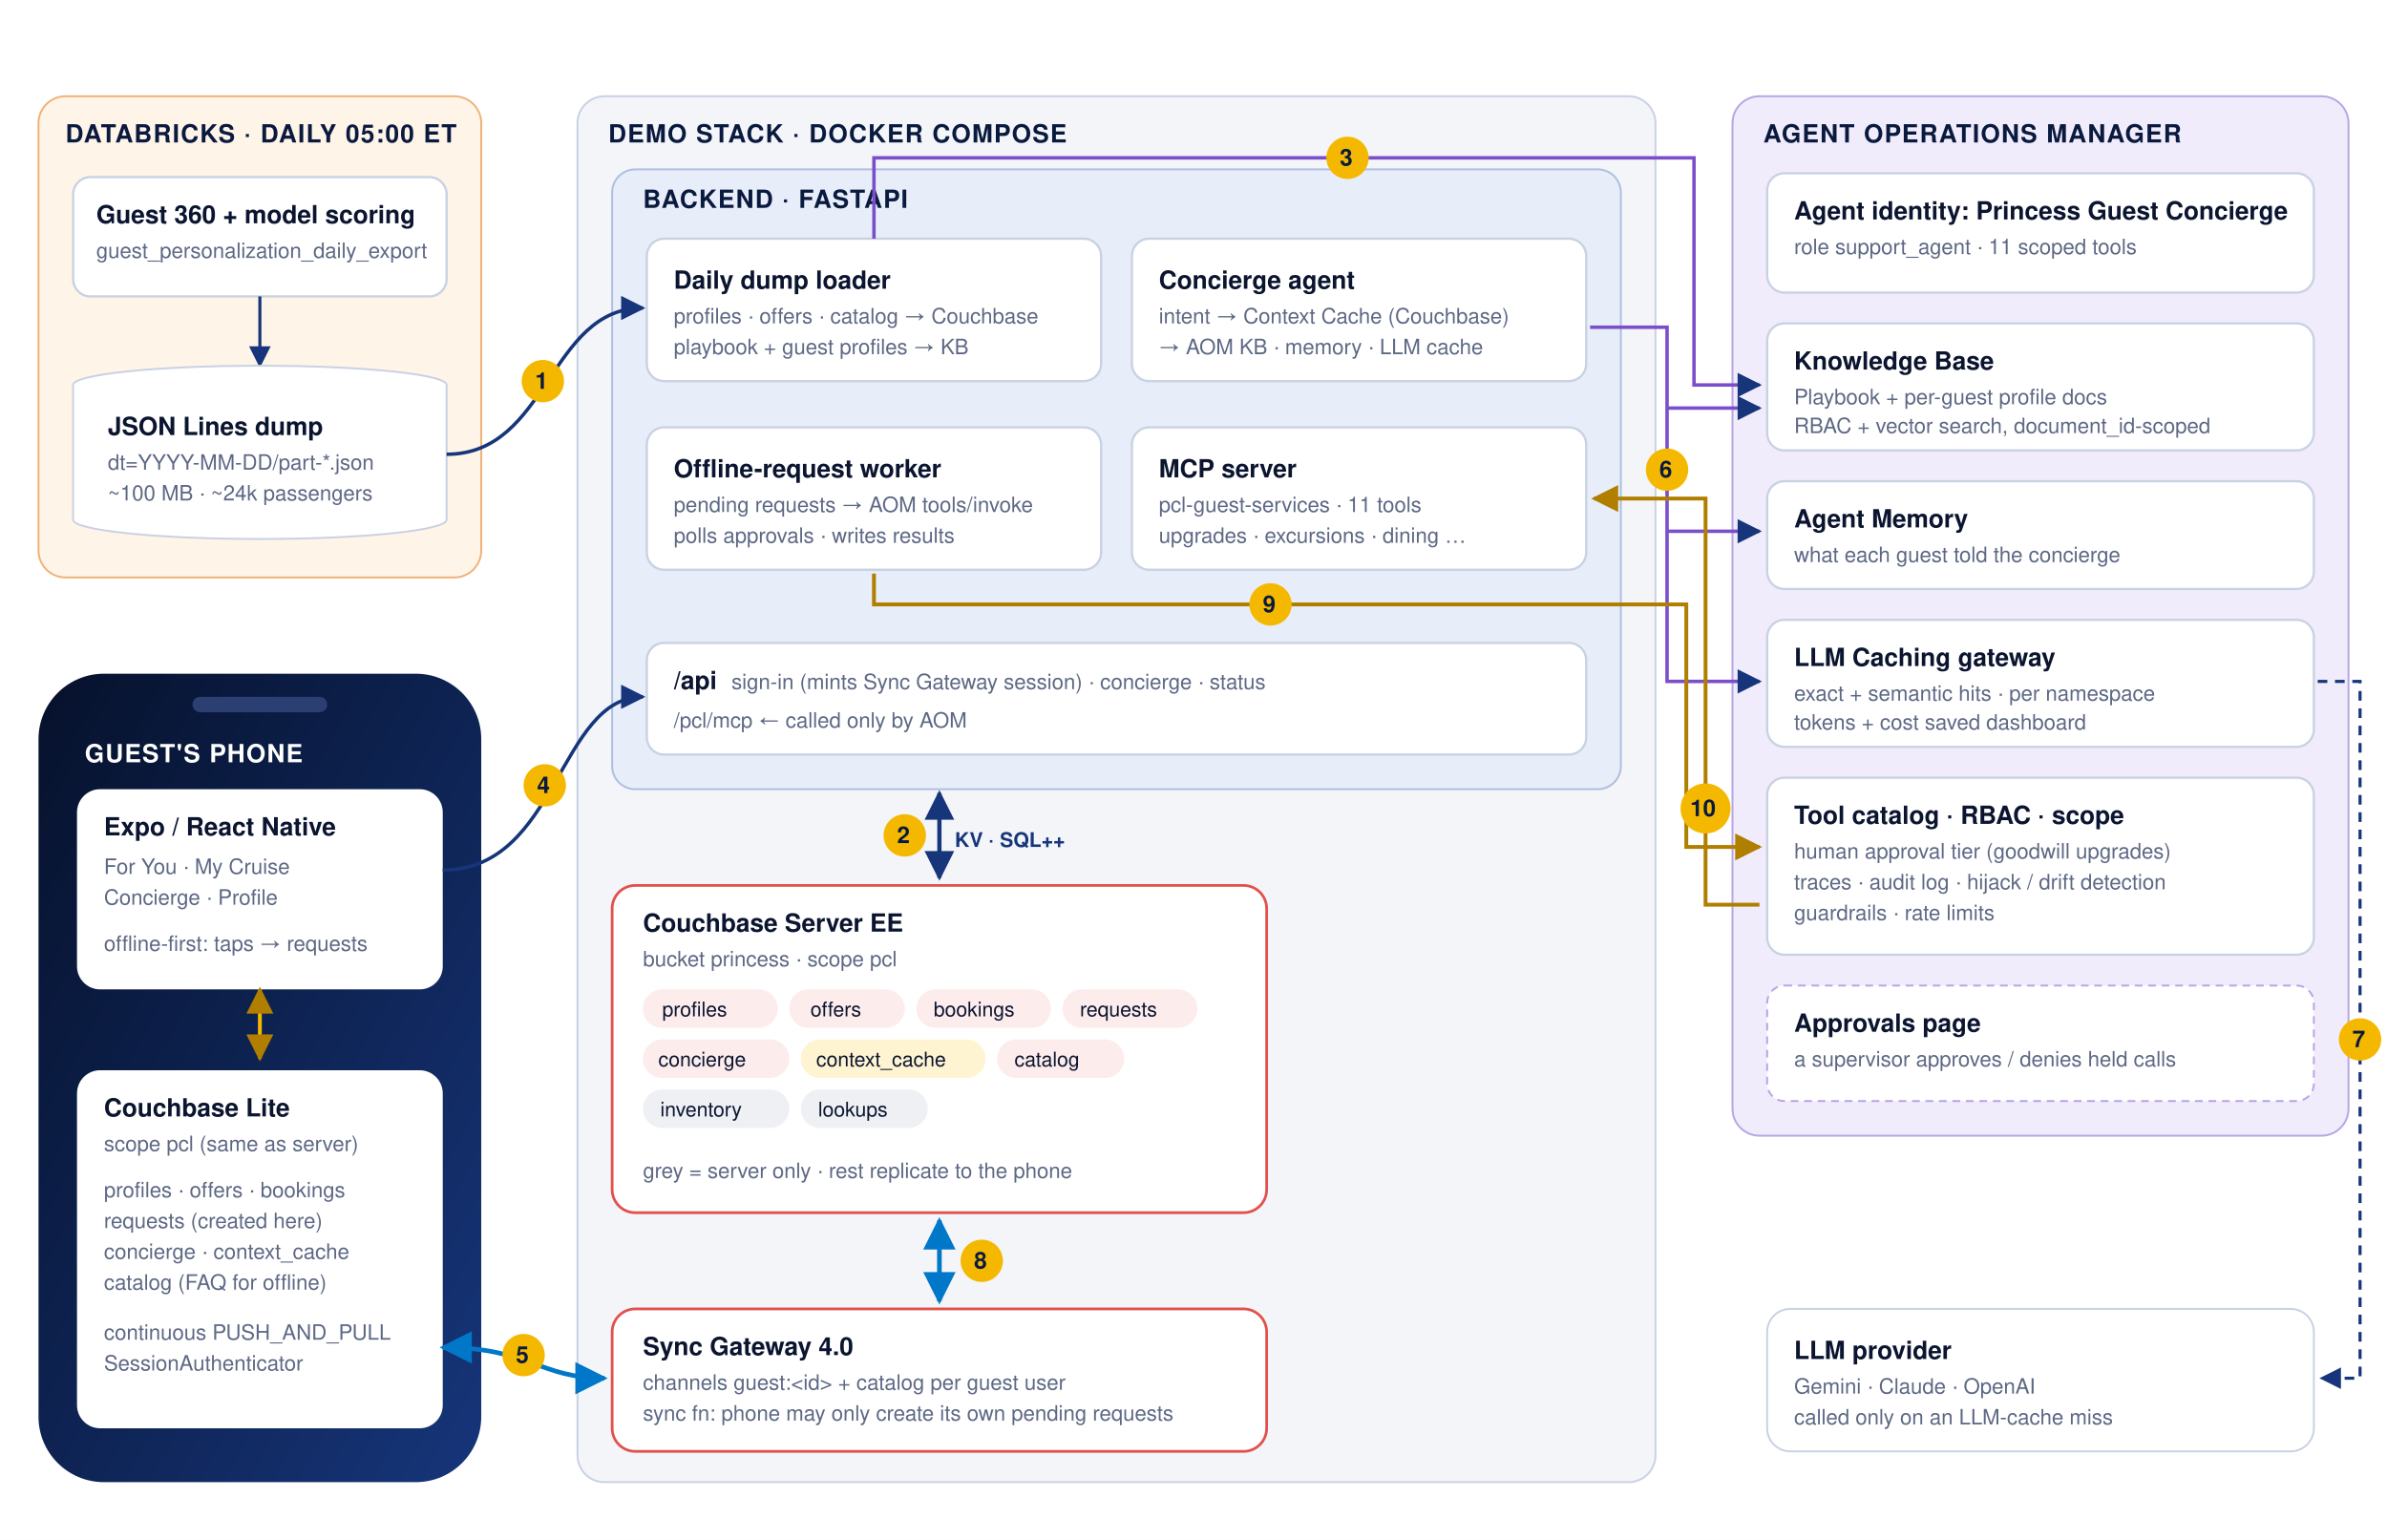
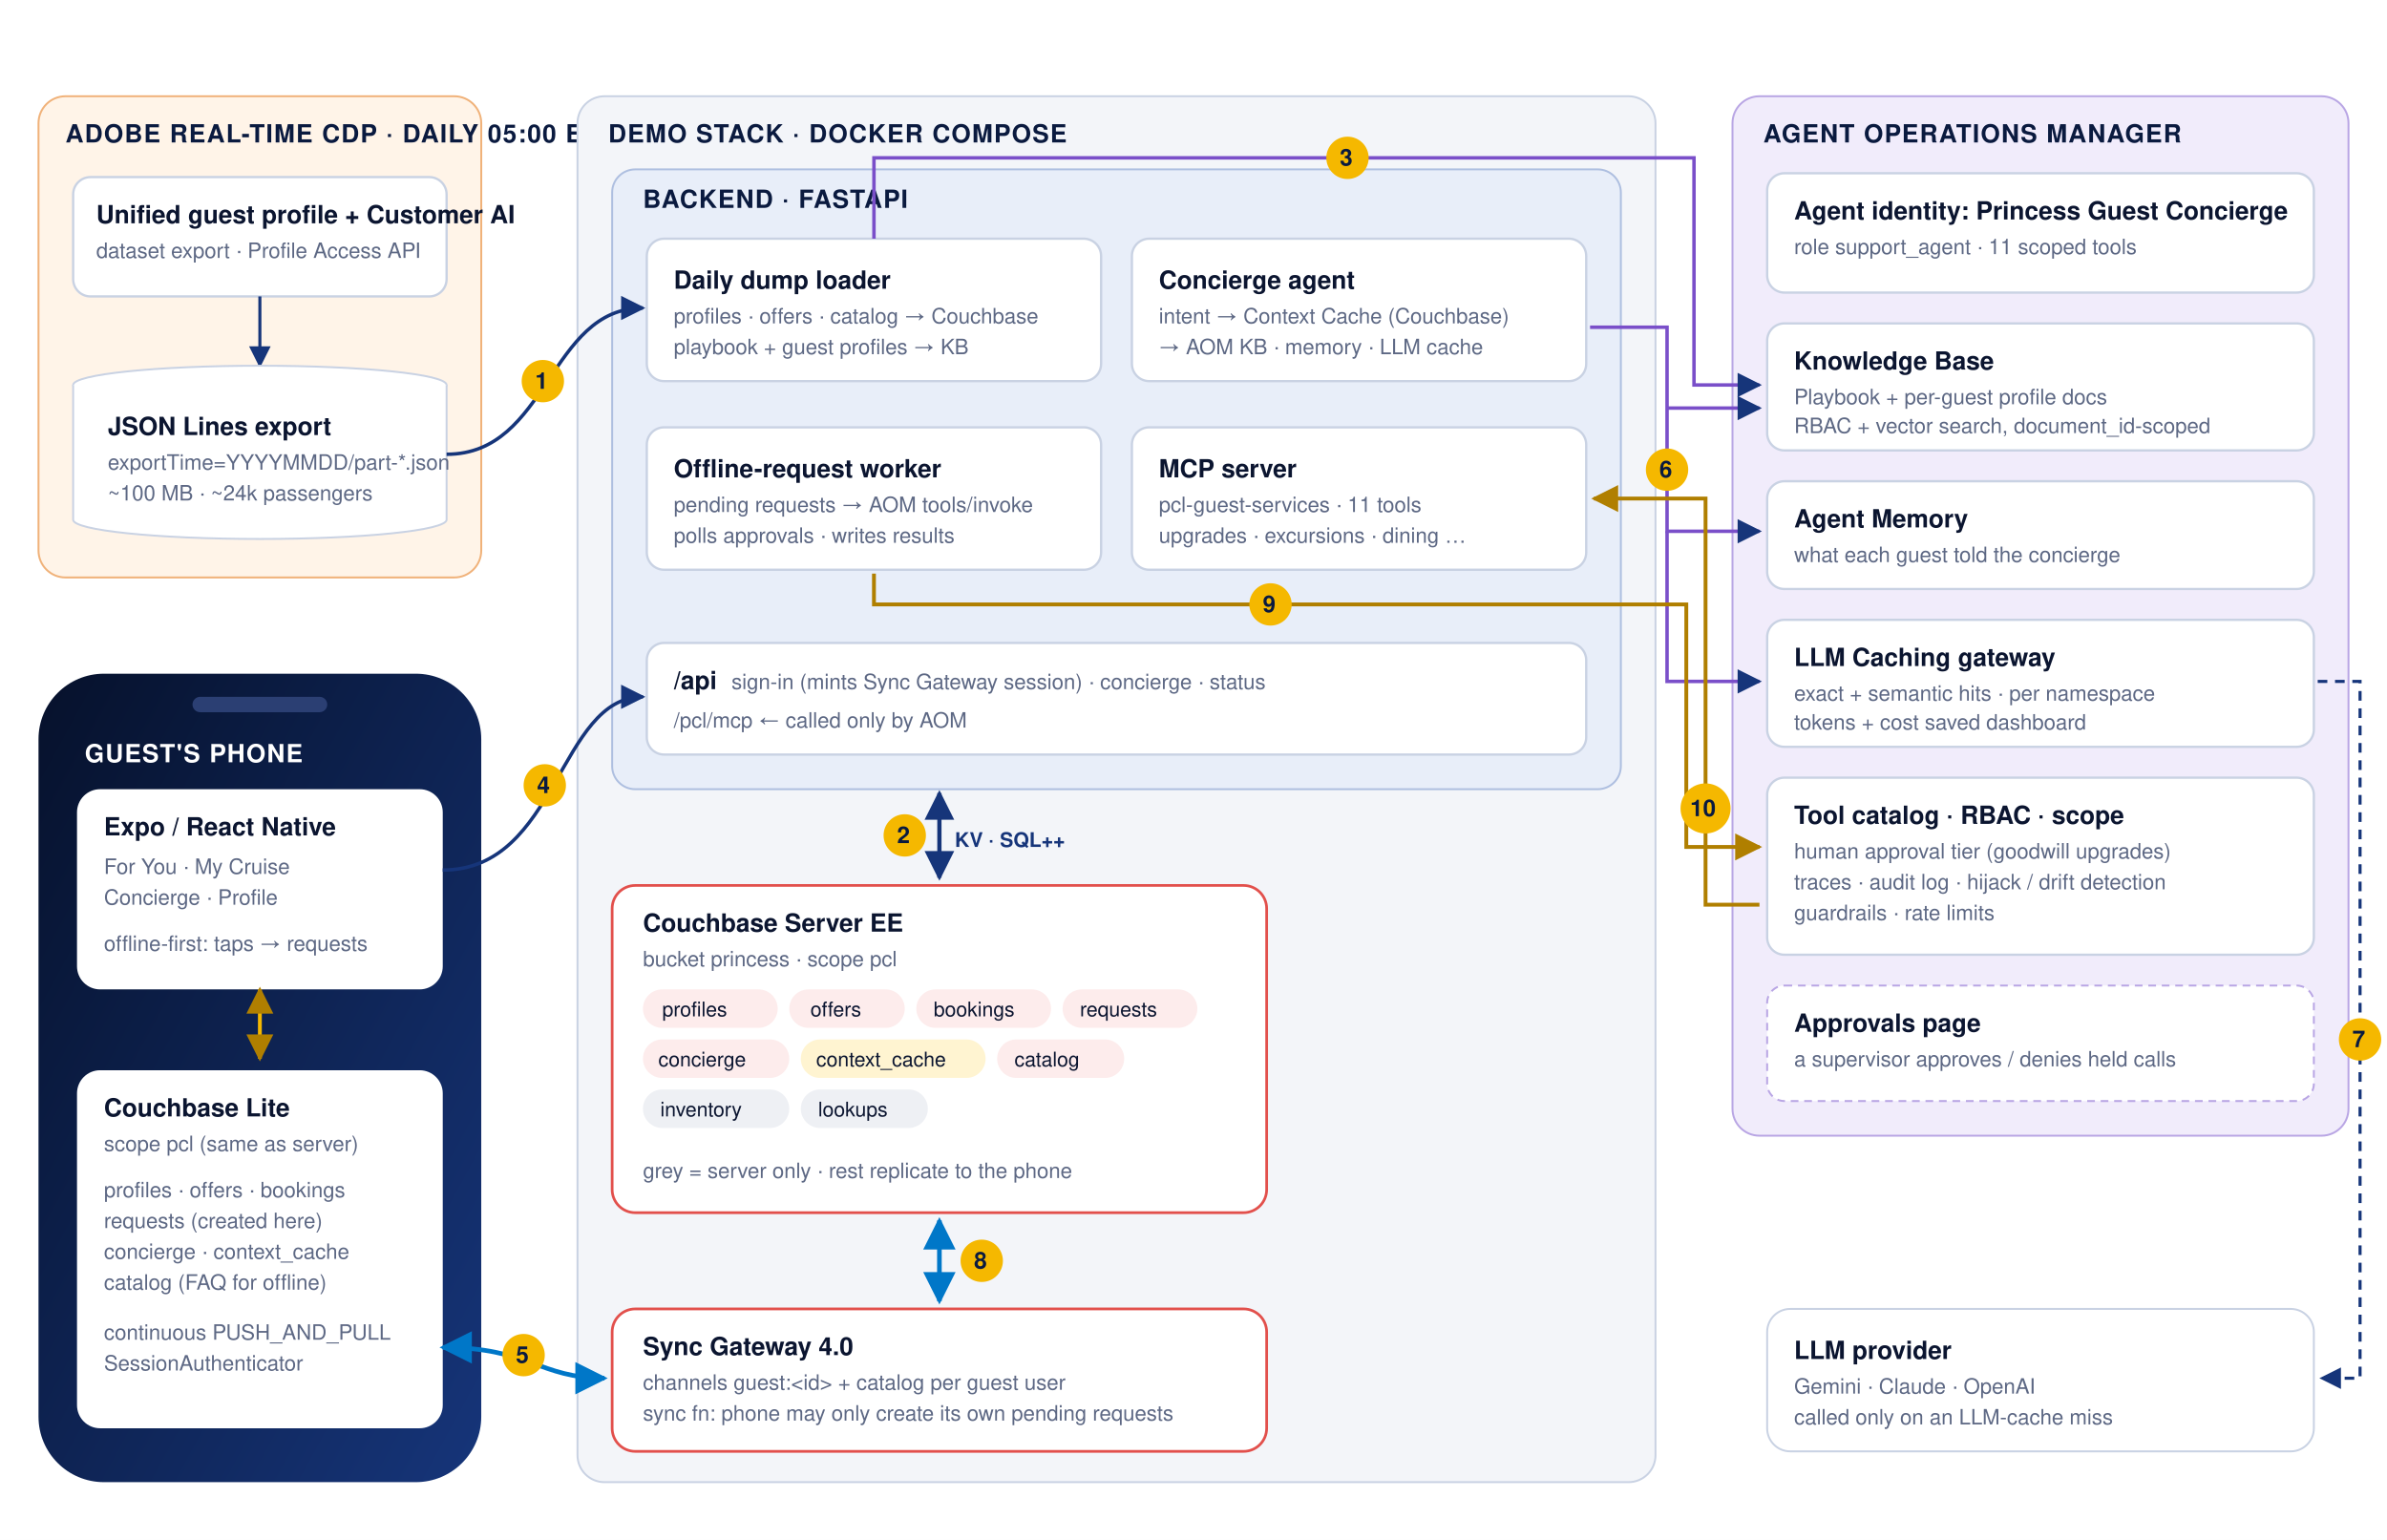
<svg xmlns="http://www.w3.org/2000/svg" viewBox="0 0 1240 800" width="1240" height="800" font-family="-apple-system, Segoe UI, Helvetica, Arial, sans-serif">
  <defs>
    <marker id="ah" viewBox="0 0 10 10" refX="9" refY="5" markerWidth="7" markerHeight="7" orient="auto-start-reverse">
      <path d="M0,0 L10,5 L0,10 z" fill="#16357A" />
    </marker>
    <marker id="ahg" viewBox="0 0 10 10" refX="9" refY="5" markerWidth="7" markerHeight="7" orient="auto-start-reverse">
      <path d="M0,0 L10,5 L0,10 z" fill="#B07F00" />
    </marker>
    <marker id="aho" viewBox="0 0 10 10" refX="9" refY="5" markerWidth="7" markerHeight="7" orient="auto-start-reverse">
      <path d="M0,0 L10,5 L0,10 z" fill="#0077C8" />
    </marker>
    <linearGradient id="hero" x1="0" y1="0" x2="1" y2="1">
      <stop offset="0" stop-color="#06112B" />
      <stop offset="1" stop-color="#16357A" />
    </linearGradient>
    <style>
      .t { fill:#0B1530; font-size:13px; font-weight:700 }
      .s { fill:#5D6884; font-size:11px }
      .h { fill:#0A1A3F; font-size:13px; font-weight:800; letter-spacing:0.6px }
      .hw { fill:#FFFFFF; font-size:13px; font-weight:800; letter-spacing:0.6px }
      .box { fill:#FFFFFF; stroke:#C9D2E3; stroke-width:1.2 }
      .badge { fill:#F5B800 }
      .bn { fill:#0A1A3F; font-size:12px; font-weight:900 }
      .lbl { fill:#16357A; font-size:10.5px; font-weight:700 }
    </style>
  </defs>
  <rect width="1240" height="800" fill="#FFFFFF" />
  <rect x="20" y="50" width="230" height="250" rx="14" fill="#FFF4E8" stroke="#F0B27A" />
-   <text x="34" y="74" class="h">DATABRICKS · DAILY 05:00 ET</text>
+   <text x="34" y="74" class="h">ADOBE REAL-TIME CDP · DAILY 05:00 ET</text>
  <rect x="38" y="92" width="194" height="62" rx="9" class="box" />
-   <text x="50" y="116" class="t">Guest 360 + model scoring</text>
-   <text x="50" y="134" class="s">guest_personalization_daily_export</text>
+   <text x="50" y="116" class="t">Unified guest profile + Customer AI</text>
+   <text x="50" y="134" class="s">dataset export · Profile Access API</text>
  <path d="M135,154 V190" stroke="#16357A" stroke-width="1.6" fill="none" marker-end="url(#ah)" />
  <ellipse cx="135" cy="200" rx="97" ry="10" fill="#FFFFFF" stroke="#C9D2E3" />
  <rect x="38" y="200" width="194" height="70" fill="#FFFFFF" stroke="none" />
  <path d="M38,200 V270 A97,10 0 0 0 232,270 V200" fill="#FFFFFF" stroke="#C9D2E3" />
-   <text x="56" y="226" class="t">JSON Lines dump</text>
-   <text x="56" y="244" class="s">dt=YYYY-MM-DD/part-*.json</text>
+   <text x="56" y="226" class="t">JSON Lines export</text>
+   <text x="56" y="244" class="s">exportTime=YYYYMMDD/part-*.json</text>
  <text x="56" y="260" class="s">~100 MB · ~24k passengers</text>
  <rect x="20" y="350" width="230" height="420" rx="34" fill="url(#hero)" />
  <rect x="100" y="362" width="70" height="8" rx="4" fill="#2B3F73" />
  <text x="44" y="396" class="hw">GUEST'S PHONE</text>
  <rect x="40" y="410" width="190" height="104" rx="12" fill="#FFFFFF" />
  <text x="54" y="434" class="t">Expo / React Native</text>
  <text x="54" y="454" class="s">For You · My Cruise</text>
  <text x="54" y="470" class="s">Concierge · Profile</text>
  <text x="54" y="494" class="s" fill="#B07F00">offline-first: taps → requests</text>
  <path d="M135,514 V550" stroke="#F5B800" stroke-width="2" fill="none" marker-end="url(#ahg)" marker-start="url(#ahg)" />
  <rect x="40" y="556" width="190" height="186" rx="12" fill="#FFFFFF" />
  <text x="54" y="580" class="t">Couchbase Lite</text>
  <text x="54" y="598" class="s">scope pcl (same as server)</text>
  <text x="54" y="622" class="s">profiles · offers · bookings</text>
  <text x="54" y="638" class="s">requests (created here)</text>
  <text x="54" y="654" class="s">concierge · context_cache</text>
  <text x="54" y="670" class="s">catalog (FAQ for offline)</text>
  <text x="54" y="696" class="s" fill="#0077C8">continuous PUSH_AND_PULL</text>
  <text x="54" y="712" class="s" fill="#0077C8">SessionAuthenticator</text>
  <rect x="300" y="50" width="560" height="720" rx="14" fill="#F3F5F9" stroke="#C9D2E3" />
  <text x="316" y="74" class="h">DEMO STACK · DOCKER COMPOSE</text>
  <rect x="318" y="88" width="524" height="322" rx="12" fill="#E8EEF9" stroke="#AEBFE0" />
  <text x="334" y="108" class="h">BACKEND · FASTAPI</text>
  <rect x="336" y="124" width="236" height="74" rx="9" class="box" />
  <text x="350" y="150" class="t">Daily dump loader</text>
  <text x="350" y="168" class="s">profiles · offers · catalog → Couchbase</text>
  <text x="350" y="184" class="s">playbook + guest profiles → KB</text>
  <rect x="588" y="124" width="236" height="74" rx="9" class="box" />
  <text x="602" y="150" class="t">Concierge agent</text>
  <text x="602" y="168" class="s">intent → Context Cache (Couchbase)</text>
  <text x="602" y="184" class="s">→ AOM KB · memory · LLM cache</text>
  <rect x="336" y="222" width="236" height="74" rx="9" class="box" />
  <text x="350" y="248" class="t">Offline-request worker</text>
  <text x="350" y="266" class="s">pending requests → AOM tools/invoke</text>
  <text x="350" y="282" class="s">polls approvals · writes results</text>
  <rect x="588" y="222" width="236" height="74" rx="9" class="box" />
  <text x="602" y="248" class="t">MCP server</text>
  <text x="602" y="266" class="s">pcl-guest-services · 11 tools</text>
  <text x="602" y="282" class="s">upgrades · excursions · dining …</text>
  <rect x="336" y="334" width="488" height="58" rx="9" class="box" />
  <text x="350" y="358" class="t">/api</text>
  <text x="380" y="358" class="s">sign-in (mints Sync Gateway session) · concierge · status</text>
  <text x="350" y="378" class="s">/pcl/mcp  ← called only by AOM</text>
  <rect x="318" y="460" width="340" height="170" rx="12" fill="#FFFFFF" stroke="#E2504C" stroke-width="1.4" />
  <text x="334" y="484" class="t">Couchbase Server EE</text>
  <text x="334" y="502" class="s">bucket princess · scope pcl</text>
  <g font-size="10.5" fill="#0B1530">
    <rect x="334" y="514" width="70" height="20" rx="10" fill="#FDECEC" />
    <text x="344" y="528">profiles</text>
    <rect x="410" y="514" width="60" height="20" rx="10" fill="#FDECEC" />
    <text x="421" y="528">offers</text>
    <rect x="476" y="514" width="70" height="20" rx="10" fill="#FDECEC" />
    <text x="485" y="528">bookings</text>
    <rect x="552" y="514" width="70" height="20" rx="10" fill="#FDECEC" />
    <text x="561" y="528">requests</text>
    <rect x="334" y="540" width="76" height="20" rx="10" fill="#FDECEC" />
    <text x="342" y="554">concierge</text>
    <rect x="416" y="540" width="96" height="20" rx="10" fill="#FFF4D1" />
    <text x="424" y="554">context_cache</text>
    <rect x="518" y="540" width="66" height="20" rx="10" fill="#FDECEC" />
    <text x="527" y="554">catalog</text>
    <rect x="334" y="566" width="76" height="20" rx="10" fill="#EEF0F4" />
    <text x="343" y="580">inventory</text>
    <rect x="416" y="566" width="66" height="20" rx="10" fill="#EEF0F4" />
    <text x="425" y="580">lookups</text>
  </g>
  <text x="334" y="612" class="s">grey = server only · rest replicate to the phone</text>
  <rect x="318" y="680" width="340" height="74" rx="12" fill="#FFFFFF" stroke="#E2504C" stroke-width="1.4" />
  <text x="334" y="704" class="t">Sync Gateway 4.0</text>
  <text x="334" y="722" class="s">channels guest:&lt;id&gt; + catalog per guest user</text>
  <text x="334" y="738" class="s">sync fn: phone may only create its own pending requests</text>
  <rect x="900" y="50" width="320" height="540" rx="14" fill="#F1ECFB" stroke="#B9A6E4" />
  <text x="916" y="74" class="h">AGENT OPERATIONS MANAGER</text>
  <rect x="918" y="90" width="284" height="62" rx="9" class="box" />
  <text x="932" y="114" class="t">Agent identity: Princess Guest Concierge</text>
  <text x="932" y="132" class="s">role support_agent · 11 scoped tools</text>
  <rect x="918" y="168" width="284" height="66" rx="9" class="box" />
  <text x="932" y="192" class="t">Knowledge Base</text>
  <text x="932" y="210" class="s">Playbook + per-guest profile docs</text>
  <text x="932" y="225" class="s">RBAC + vector search, document_id-scoped</text>
  <rect x="918" y="250" width="284" height="56" rx="9" class="box" />
  <text x="932" y="274" class="t">Agent Memory</text>
  <text x="932" y="292" class="s">what each guest told the concierge</text>
  <rect x="918" y="322" width="284" height="66" rx="9" class="box" />
  <text x="932" y="346" class="t">LLM Caching gateway</text>
  <text x="932" y="364" class="s">exact + semantic hits · per namespace</text>
  <text x="932" y="379" class="s">tokens + cost saved dashboard</text>
  <rect x="918" y="404" width="284" height="92" rx="9" class="box" />
  <text x="932" y="428" class="t">Tool catalog · RBAC · scope</text>
  <text x="932" y="446" class="s">human approval tier (goodwill upgrades)</text>
  <text x="932" y="462" class="s">traces · audit log · hijack / drift detection</text>
  <text x="932" y="478" class="s">guardrails · rate limits</text>
  <rect x="918" y="512" width="284" height="60" rx="9" fill="#FFFFFF" stroke="#B9A6E4" stroke-dasharray="4 3" />
  <text x="932" y="536" class="t">Approvals page</text>
  <text x="932" y="554" class="s">a supervisor approves / denies held calls</text>
  <rect x="918" y="680" width="284" height="74" rx="12" fill="#FFFFFF" stroke="#C9D2E3" />
  <text x="932" y="706" class="t">LLM provider</text>
  <text x="932" y="724" class="s">Gemini · Claude · OpenAI</text>
  <text x="932" y="740" class="s">called only on an LLM-cache miss</text>
  <path d="M232,236 C285,236 285,160 334,160" stroke="#16357A" stroke-width="1.8" fill="none" marker-end="url(#ah)" />
  <path d="M488,412 V456" stroke="#16357A" stroke-width="2.2" fill="none" marker-end="url(#ah)" marker-start="url(#ah)" />
  <text x="496" y="440" class="lbl">KV · SQL++</text>
  <path d="M454,124 V82 H880 V200 H914" stroke="#7A4FC9" stroke-width="1.8" fill="none" marker-end="url(#ah)" />
  <path d="M230,452 C290,452 290,362 334,362" stroke="#16357A" stroke-width="1.8" fill="none" marker-end="url(#ah)" />
  <path d="M230,700 C275,700 280,716 314,716" stroke="#0077C8" stroke-width="2.4" fill="none" marker-end="url(#aho)" marker-start="url(#aho)" />
  <path d="M488,634 V676" stroke="#0077C8" stroke-width="2.4" fill="none" marker-end="url(#aho)" marker-start="url(#aho)" />
  <path d="M826,170 H866 V276 H914" stroke="#7A4FC9" stroke-width="1.8" fill="none" marker-end="url(#ah)" />
  <path d="M866,212 H914" stroke="#7A4FC9" stroke-width="1.8" fill="none" marker-end="url(#ah)" />
  <path d="M866,276 V354 H914" stroke="#7A4FC9" stroke-width="1.8" fill="none" marker-end="url(#ah)" />
  <path d="M1204,354 H1226 V716 H1206" stroke="#16357A" stroke-width="1.6" fill="none" stroke-dasharray="5 4" marker-end="url(#ah)" />
  <path d="M454,298 V314 H876 V440 H914" stroke="#B07F00" stroke-width="2" fill="none" marker-end="url(#ahg)" />
  <path d="M914,470 H886 V259 H828" stroke="#B07F00" stroke-width="2" fill="none" marker-end="url(#ahg)" />
  <g>
    <circle cx="282" cy="198" r="11" class="badge" />
    <text x="278" y="202" class="bn">1</text>
    <circle cx="470" cy="434" r="11" class="badge" />
    <text x="466" y="438" class="bn">2</text>
    <circle cx="700" cy="82" r="11" class="badge" />
    <text x="696" y="86" class="bn">3</text>
    <circle cx="283" cy="408" r="11" class="badge" />
    <text x="279" y="412" class="bn">4</text>
    <circle cx="272" cy="704" r="11" class="badge" />
    <text x="268" y="708" class="bn">5</text>
    <circle cx="866" cy="244" r="11" class="badge" />
    <text x="862" y="248" class="bn">6</text>
    <circle cx="1226" cy="540" r="11" class="badge" />
    <text x="1222" y="544" class="bn">7</text>
    <circle cx="510" cy="655" r="11" class="badge" />
    <text x="506" y="659" class="bn">8</text>
    <circle cx="660" cy="314" r="11" class="badge" />
    <text x="656" y="318" class="bn">9</text>
    <circle cx="886" cy="420" r="13" class="badge" />
    <text x="878" y="424" class="bn">10</text>
  </g>
</svg>
